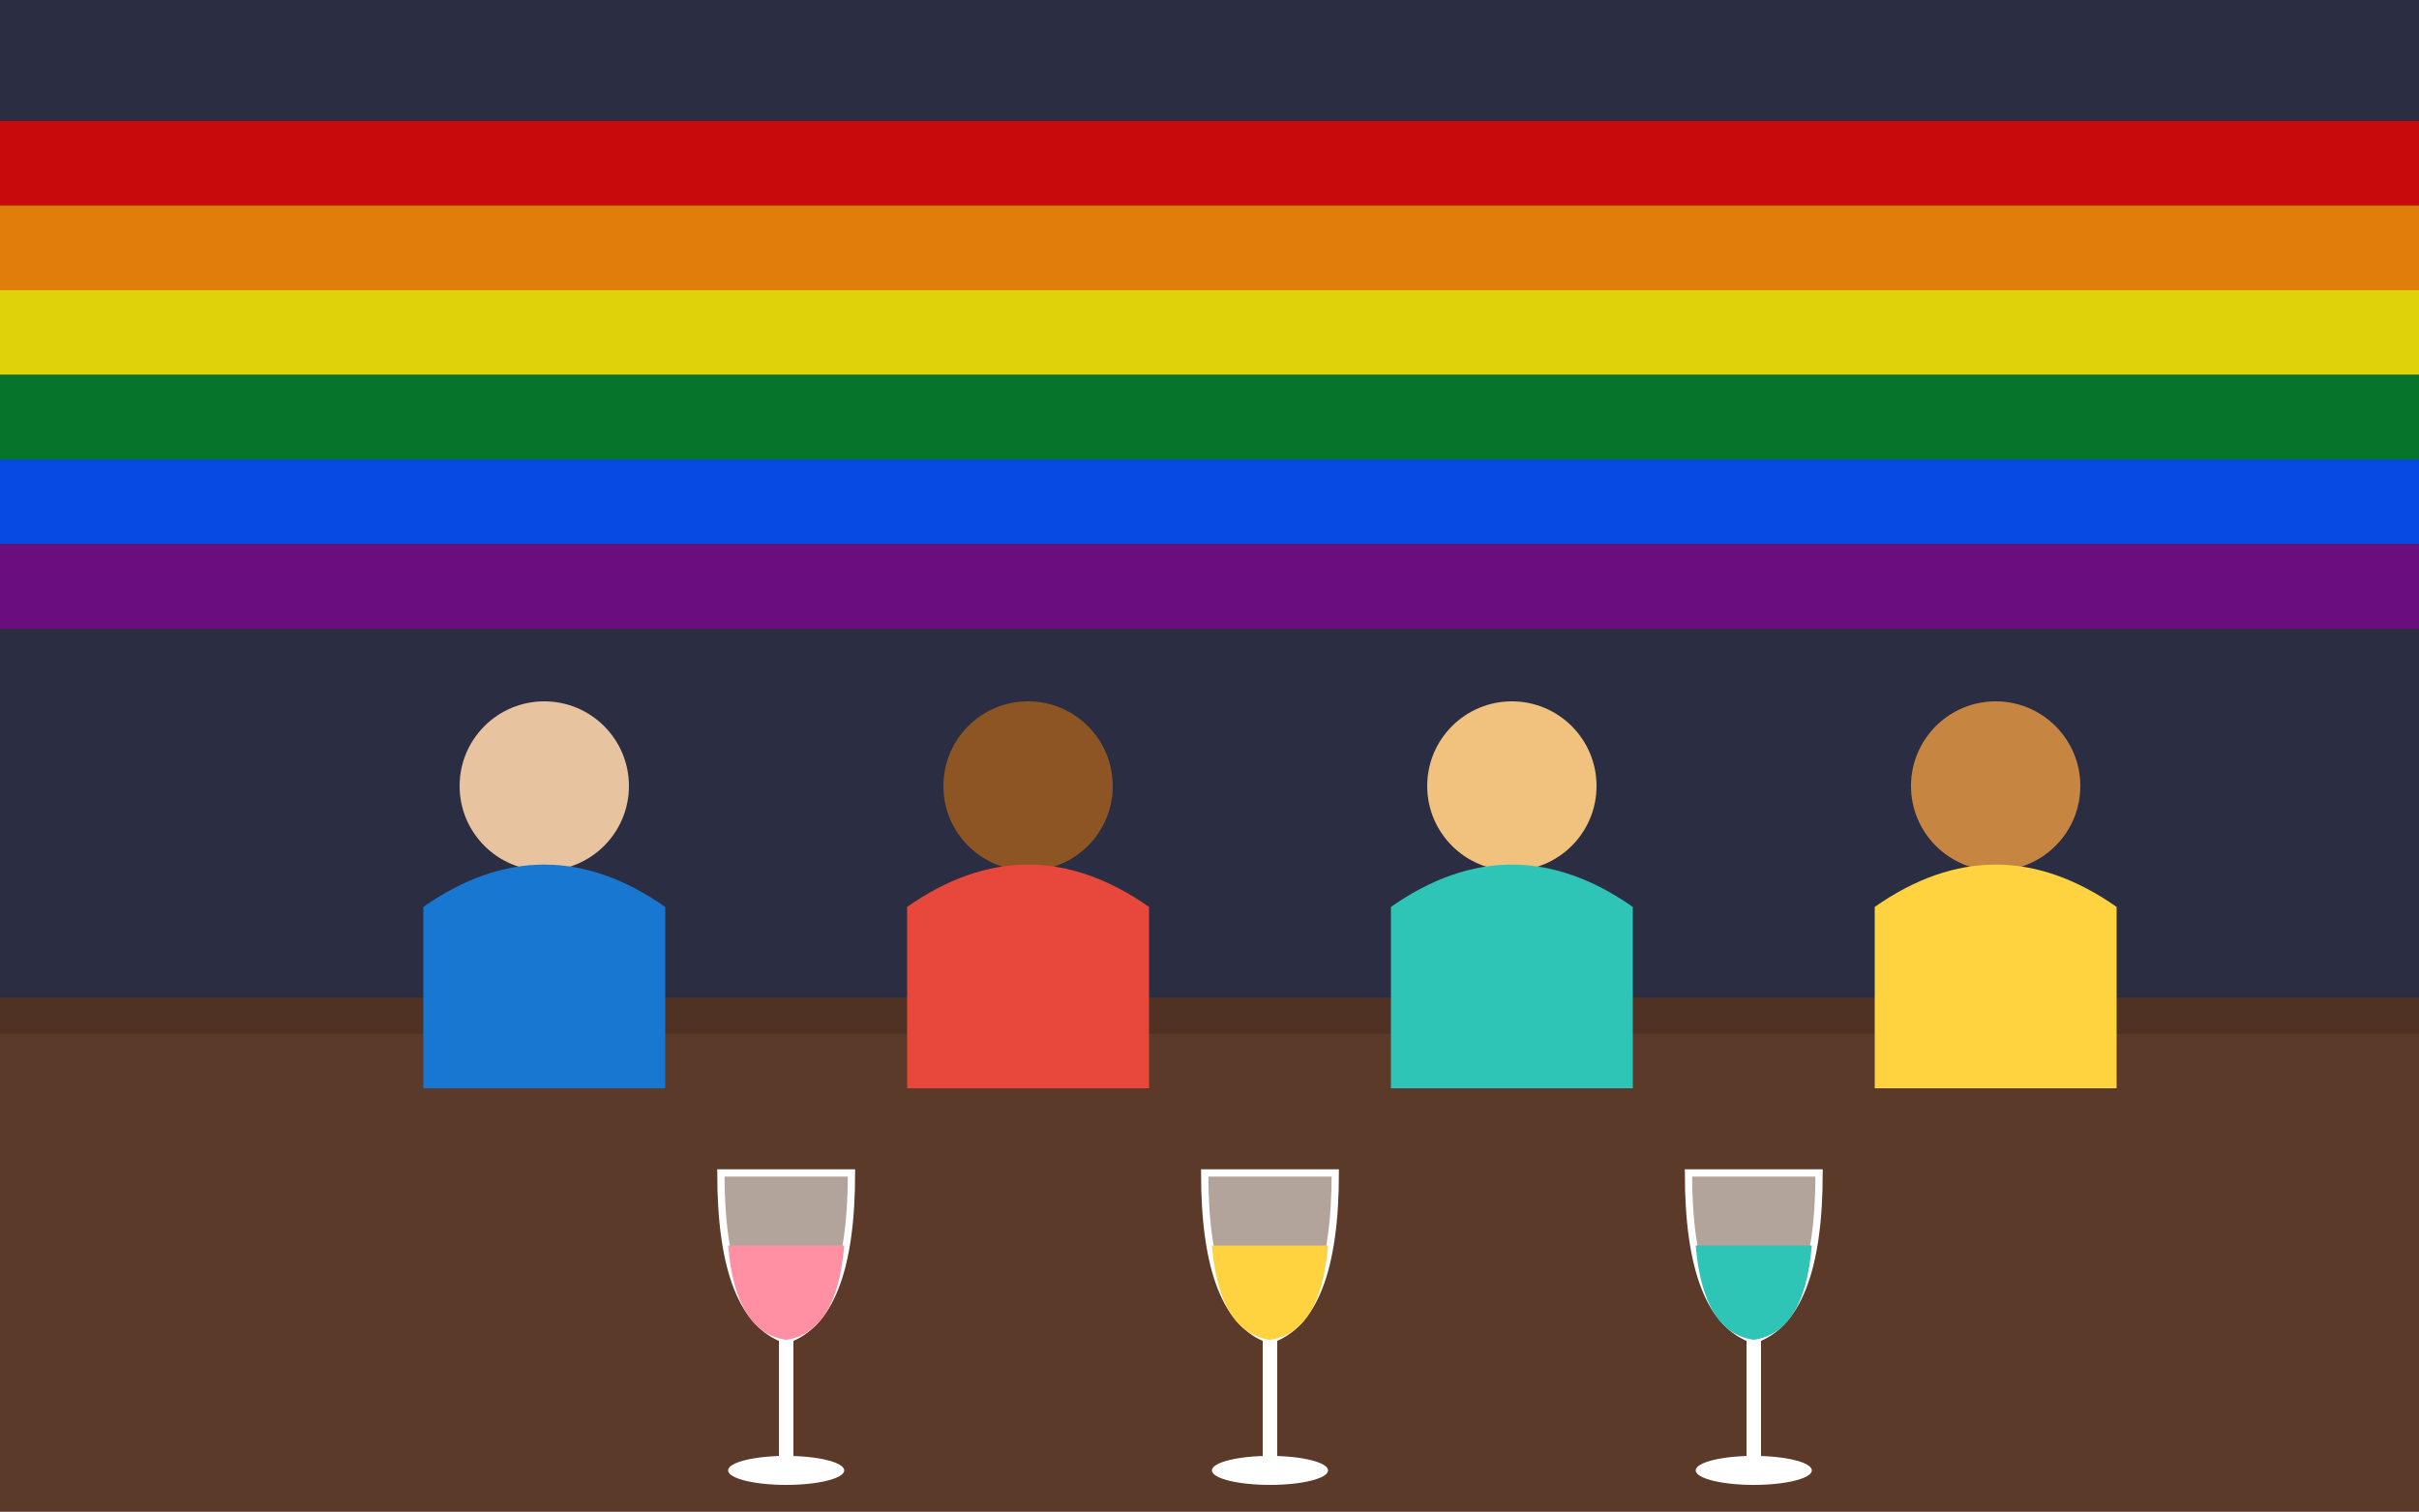
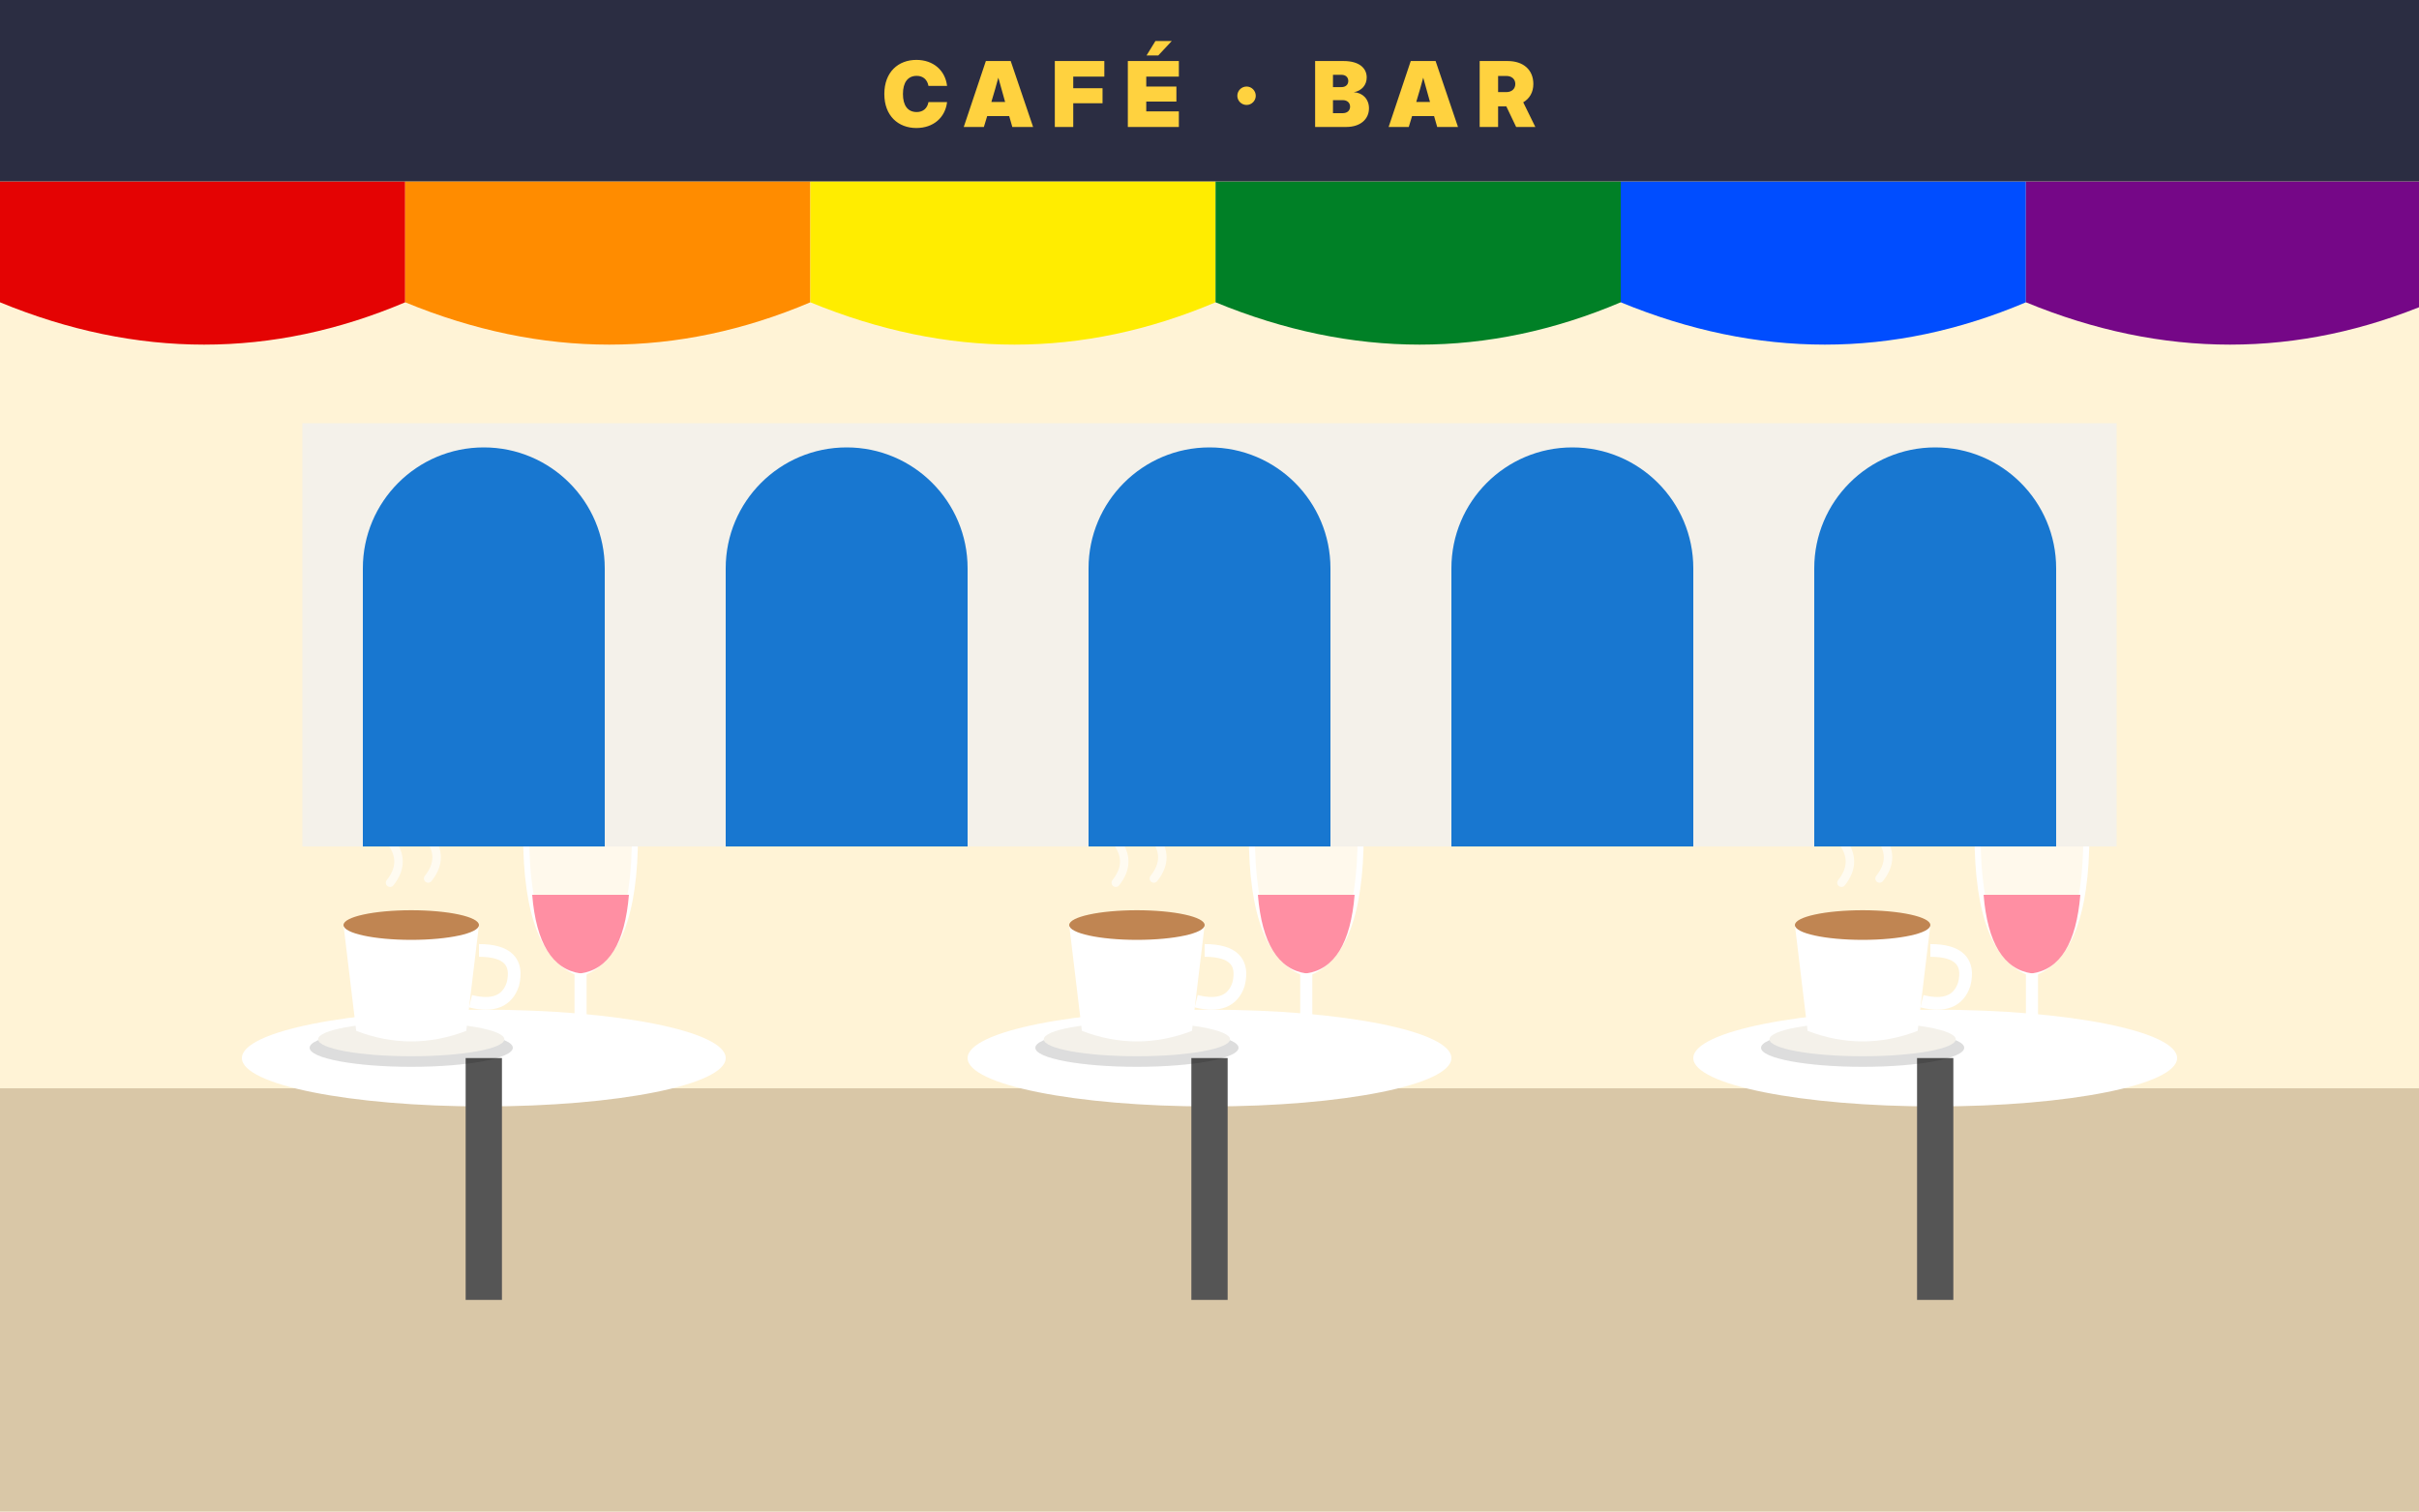
<svg xmlns="http://www.w3.org/2000/svg" viewBox="0 0 400 250" preserveAspectRatio="xMidYMid slice">
  <rect width="400" height="250" fill="#FFF" />
-   <rect width="400" height="250" fill="#2B2D42" />
-   <rect x="0" y="20" width="400" height="14" fill="#E40303" opacity=".85" />
-   <rect x="0" y="34" width="400" height="14" fill="#FF8C00" opacity=".85" />
-   <rect x="0" y="48" width="400" height="14" fill="#FFED00" opacity=".85" />
-   <rect x="0" y="62" width="400" height="14" fill="#008026" opacity=".85" />
-   <rect x="0" y="76" width="400" height="14" fill="#004DFF" opacity=".85" />
-   <rect x="0" y="90" width="400" height="14" fill="#750787" opacity=".85" />
-   <rect x="0" y="165" width="400" height="85" fill="#5B3A29" />
-   <rect x="0" y="165" width="400" height="6" fill="#00000022" />
-   <g transform="translate(90,150)">
-     <circle cx="0" cy="-20" r="14" fill="#E8C3A0" />
-     <path d="M-20 0 q20 -14 40 0 v30 h-40z" fill="#1877D0" />
+   <rect width="400" height="250" fill="#FFF3D6" />
+   <path d="M0 30 h67 v20 q-33 14 -67 0z" fill="#E40303" />
+   <path d="M67 30 h67 v20 q-33 14 -67 0z" fill="#FF8C00" />
+   <path d="M134 30 h67 v20 q-33 14 -67 0z" fill="#FFED00" />
+   <path d="M201 30 h67 v20 q-33 14 -67 0z" fill="#008026" />
+   <path d="M268 30 h67 v20 q-33 14 -67 0z" fill="#004DFF" />
+   <path d="M335 30 h67 v20 q-33 14 -67 0z" fill="#750787" />
+   <rect x="0" y="0" width="400" height="30" fill="#2B2D42" />
+   <text x="200" y="21" text-anchor="middle" font-family="Inter Display" font-weight="900" font-size="15" fill="#FFD23F" letter-spacing="3">CAFÉ · BAR</text>
+   <rect x="0" y="180" width="400" height="70" fill="#D9C7A7" />
+   <g transform="translate(80,175)">
+     <ellipse cx="0" cy="0" rx="40" ry="8" fill="#fff" />
+     <rect x="-3" y="0" width="6" height="40" fill="#555" />
  </g>
-   <g transform="translate(170,150)">
-     <circle cx="0" cy="-20" r="14" fill="#8D5524" />
-     <path d="M-20 0 q20 -14 40 0 v30 h-40z" fill="#E8483B" />
+   <g transform="translate(68,160) scale(0.35)">
+     <ellipse cx="0" cy="38" rx="48" ry="9" fill="#00000022" />
+     <ellipse cx="0" cy="34" rx="44" ry="8" fill="#F4F1EA" />
+     <path d="M-32 -20 h64 l-6 50 q-26 10 -52 0z" fill="#fff" />
+     <ellipse cx="0" cy="-20" rx="32" ry="7" fill="#C08552" />
+     <path d="M32 -8 q20 0 16 16 q-4 12 -20 8" stroke="#fff" stroke-width="6" fill="none" />
+     <path d="M-10 -40 q8 -10 0 -20 M8 -42 q8 -10 0 -20" stroke="#ffffffaa" stroke-width="4" fill="none" stroke-linecap="round" />
  </g>
-   <g transform="translate(250,150)">
-     <circle cx="0" cy="-20" r="14" fill="#F1C27D" />
-     <path d="M-20 0 q20 -14 40 0 v30 h-40z" fill="#2EC4B6" />
-   </g>
-   <g transform="translate(330,150)">
-     <circle cx="0" cy="-20" r="14" fill="#C68642" />
-     <path d="M-20 0 q20 -14 40 0 v30 h-40z" fill="#FFD23F" />
-   </g>
-   <g transform="translate(130,230) scale(0.6)">
+   <g transform="translate(96,168) scale(0.5)">
    <path d="M-18 -60 h36 q0 40 -18 46 q-18 -6 -18 -46z" fill="#ffffff88" stroke="#fff" stroke-width="2" />
    <path d="M-16 -40 h32 q-2 24 -16 26 q-14 -2 -16 -26z" fill="#FF8FA3" />
    <rect x="-2" y="-14" width="4" height="34" fill="#fff" />
    <ellipse cx="0" cy="22" rx="16" ry="4" fill="#fff" />
  </g>
-   <g transform="translate(210,230) scale(0.6)">
+   <g transform="translate(200,175)">
+     <ellipse cx="0" cy="0" rx="40" ry="8" fill="#fff" />
+     <rect x="-3" y="0" width="6" height="40" fill="#555" />
+   </g>
+   <g transform="translate(188,160) scale(0.35)">
+     <ellipse cx="0" cy="38" rx="48" ry="9" fill="#00000022" />
+     <ellipse cx="0" cy="34" rx="44" ry="8" fill="#F4F1EA" />
+     <path d="M-32 -20 h64 l-6 50 q-26 10 -52 0z" fill="#fff" />
+     <ellipse cx="0" cy="-20" rx="32" ry="7" fill="#C08552" />
+     <path d="M32 -8 q20 0 16 16 q-4 12 -20 8" stroke="#fff" stroke-width="6" fill="none" />
+     <path d="M-10 -40 q8 -10 0 -20 M8 -42 q8 -10 0 -20" stroke="#ffffffaa" stroke-width="4" fill="none" stroke-linecap="round" />
+   </g>
+   <g transform="translate(216,168) scale(0.5)">
    <path d="M-18 -60 h36 q0 40 -18 46 q-18 -6 -18 -46z" fill="#ffffff88" stroke="#fff" stroke-width="2" />
-     <path d="M-16 -40 h32 q-2 24 -16 26 q-14 -2 -16 -26z" fill="#FFD23F" />
+     <path d="M-16 -40 h32 q-2 24 -16 26 q-14 -2 -16 -26z" fill="#FF8FA3" />
    <rect x="-2" y="-14" width="4" height="34" fill="#fff" />
    <ellipse cx="0" cy="22" rx="16" ry="4" fill="#fff" />
  </g>
-   <g transform="translate(290,230) scale(0.6)">
+   <g transform="translate(320,175)">
+     <ellipse cx="0" cy="0" rx="40" ry="8" fill="#fff" />
+     <rect x="-3" y="0" width="6" height="40" fill="#555" />
+   </g>
+   <g transform="translate(308,160) scale(0.35)">
+     <ellipse cx="0" cy="38" rx="48" ry="9" fill="#00000022" />
+     <ellipse cx="0" cy="34" rx="44" ry="8" fill="#F4F1EA" />
+     <path d="M-32 -20 h64 l-6 50 q-26 10 -52 0z" fill="#fff" />
+     <ellipse cx="0" cy="-20" rx="32" ry="7" fill="#C08552" />
+     <path d="M32 -8 q20 0 16 16 q-4 12 -20 8" stroke="#fff" stroke-width="6" fill="none" />
+     <path d="M-10 -40 q8 -10 0 -20 M8 -42 q8 -10 0 -20" stroke="#ffffffaa" stroke-width="4" fill="none" stroke-linecap="round" />
+   </g>
+   <g transform="translate(336,168) scale(0.5)">
    <path d="M-18 -60 h36 q0 40 -18 46 q-18 -6 -18 -46z" fill="#ffffff88" stroke="#fff" stroke-width="2" />
-     <path d="M-16 -40 h32 q-2 24 -16 26 q-14 -2 -16 -26z" fill="#2EC4B6" />
+     <path d="M-16 -40 h32 q-2 24 -16 26 q-14 -2 -16 -26z" fill="#FF8FA3" />
    <rect x="-2" y="-14" width="4" height="34" fill="#fff" />
    <ellipse cx="0" cy="22" rx="16" ry="4" fill="#fff" />
  </g>
+   <g transform="translate(200,100)">
+     <rect x="-150" y="-30" width="300" height="70" fill="#F4F1EA" />
+     <path d="M-140 40 V-6.0 A20.0 20.0 0 0 1 -100 -6.0 V40Z" fill="#1877D0" />
+     <path d="M-80 40 V-6.0 A20.0 20.0 0 0 1 -40 -6.0 V40Z" fill="#1877D0" />
+     <path d="M-20 40 V-6.0 A20.0 20.0 0 0 1 20 -6.0 V40Z" fill="#1877D0" />
+     <path d="M40 40 V-6.0 A20.0 20.0 0 0 1 80 -6.0 V40Z" fill="#1877D0" />
+     <path d="M100 40 V-6.0 A20.0 20.0 0 0 1 140 -6.0 V40Z" fill="#1877D0" />
+   </g>
</svg>
